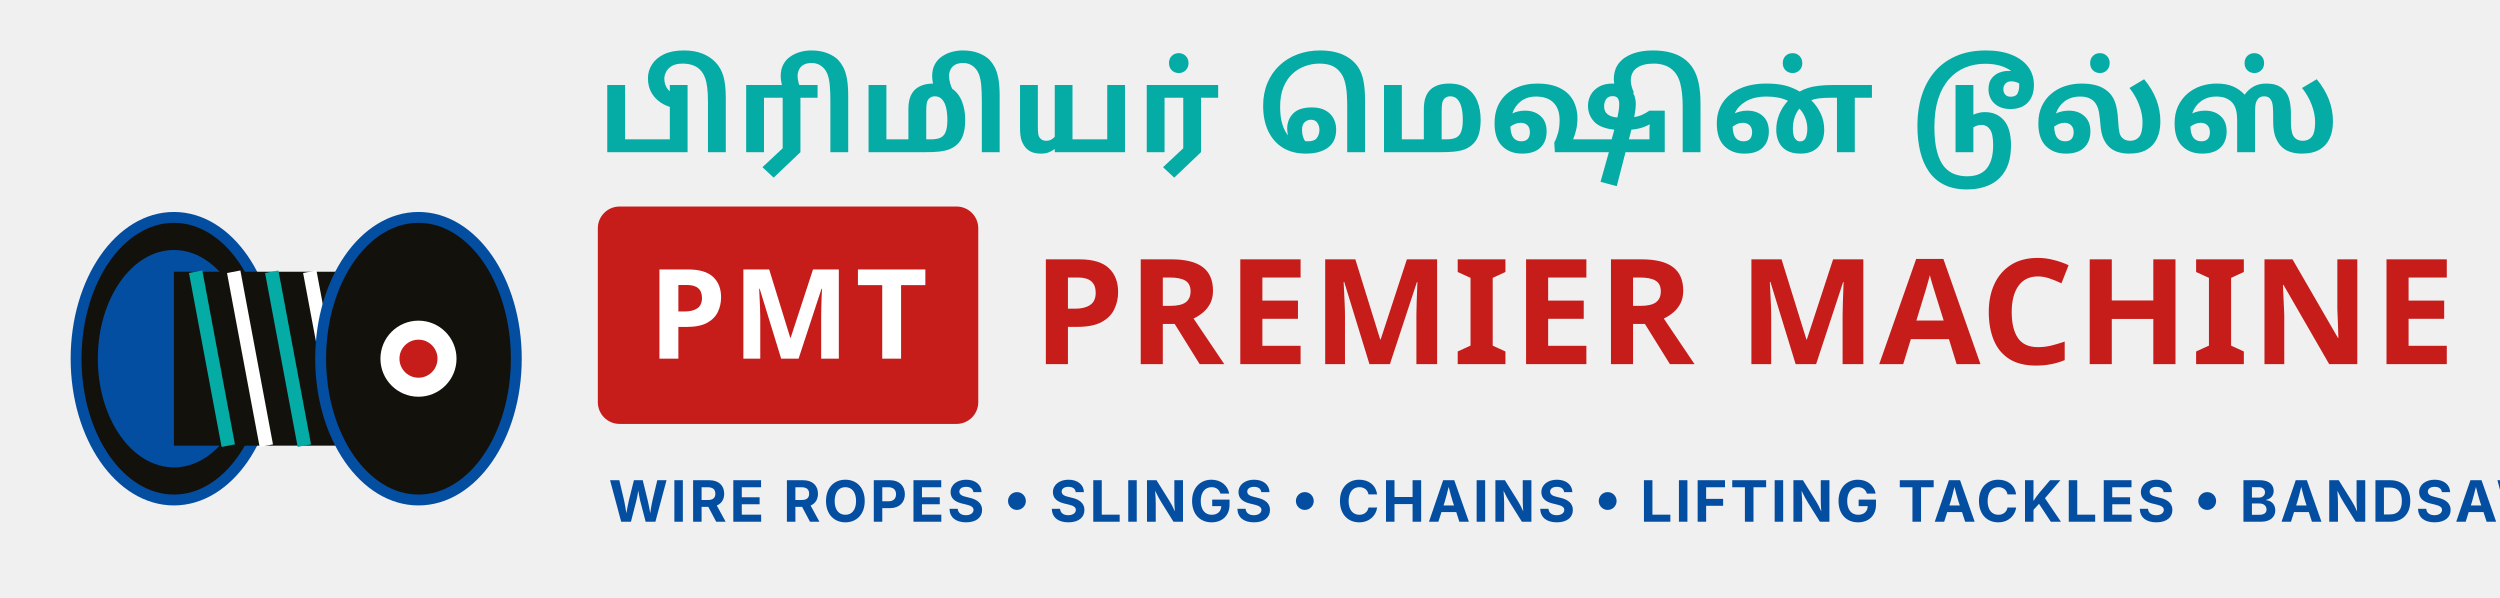
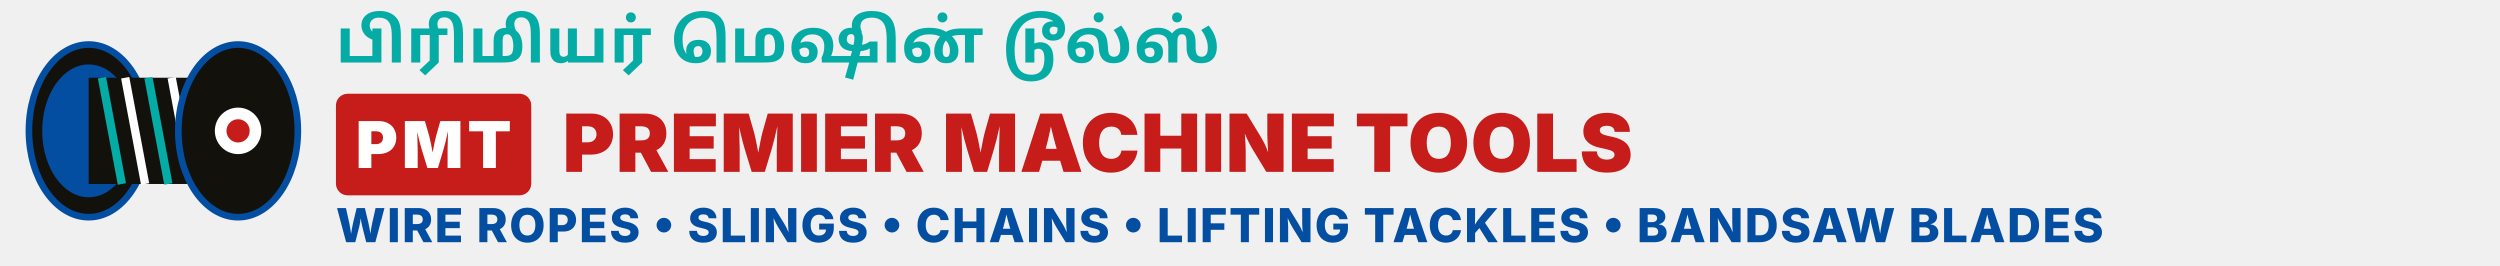
- <svg xmlns="http://www.w3.org/2000/svg" viewBox="0 0 460 110" width="460" height="110">
-   <text x="110" y="28" font-family="'Noto Sans Tamil', 'Inter', sans-serif" font-size="22" font-weight="800" fill="#05aba5" letter-spacing="0.5">
+ <svg xmlns="http://www.w3.org/2000/svg" viewBox="0 0 640 68" width="640" height="68">
+   <text x="86" y="16" font-family="'Noto Sans Tamil', 'Inter', -apple-system, BlinkMacSystemFont, sans-serif" font-size="15.5" font-weight="800" fill="#05aba5" letter-spacing="0.4">
    பிரிமியர் மெஷின் டூல்ஸ்
  </text>
-   <g transform="translate(10, 36)">
+   <g transform="translate(4, 8) scale(0.85)">
    <ellipse cx="22" cy="30" rx="18" ry="26" fill="#13110c" stroke="#034ea1" stroke-width="2" />
    <ellipse cx="22" cy="30" rx="14" ry="20" fill="#034ea1" />
    <rect x="22" y="14" width="45" height="32" fill="#13110c" />
    <line x1="26" y1="14" x2="32" y2="46" stroke="#05aba5" stroke-width="2.5" />
    <line x1="33" y1="14" x2="39" y2="46" stroke="#ffffff" stroke-width="2.5" />
    <line x1="40" y1="14" x2="46" y2="46" stroke="#05aba5" stroke-width="2.5" />
    <line x1="47" y1="14" x2="53" y2="46" stroke="#ffffff" stroke-width="2.5" />
    <line x1="54" y1="14" x2="60" y2="46" stroke="#05aba5" stroke-width="2.5" />
    <ellipse cx="67" cy="30" rx="18" ry="26" fill="#13110c" stroke="#034ea1" stroke-width="2" />
    <circle cx="67" cy="30" r="7" fill="#ffffff" />
    <circle cx="67" cy="30" r="3.5" fill="#c61c1a" />
  </g>
-   <rect x="110" y="38" width="70" height="40" rx="4" fill="#c61c1a" />
-   <text x="145" y="66" font-family="'Outfit', sans-serif" font-size="23" font-weight="900" fill="#ffffff" text-anchor="middle" letter-spacing="1">
+   <rect x="86" y="24" width="50" height="26" rx="3" fill="#c61c1a" />
+   <text x="111" y="43" font-family="'Outfit', -apple-system, BlinkMacSystemFont, sans-serif" font-size="16.5" font-weight="900" fill="#ffffff" text-anchor="middle" letter-spacing="1">
    PMT
  </text>
-   <text x="190" y="67" font-family="'Outfit', sans-serif" font-size="27" font-weight="900" fill="#c61c1a" letter-spacing="0.5">
+   <text x="144" y="44" font-family="'Outfit', -apple-system, BlinkMacSystemFont, sans-serif" font-size="20.5" font-weight="900" fill="#c61c1a" letter-spacing="0.2">
    PREMIER MACHINE TOOLS
  </text>
-   <text x="112" y="96" font-family="'Inter', sans-serif" font-size="10.5" font-weight="700" fill="#034ea1" letter-spacing="0.5">
+   <text x="86" y="62" font-family="'Inter', -apple-system, BlinkMacSystemFont, sans-serif" font-size="12" font-weight="800" fill="#034ea1" letter-spacing="0.4">
    WIRE ROPES • SLINGS • CHAINS • LIFTING TACKLES • BANDSAW BLADES
  </text>
</svg>
